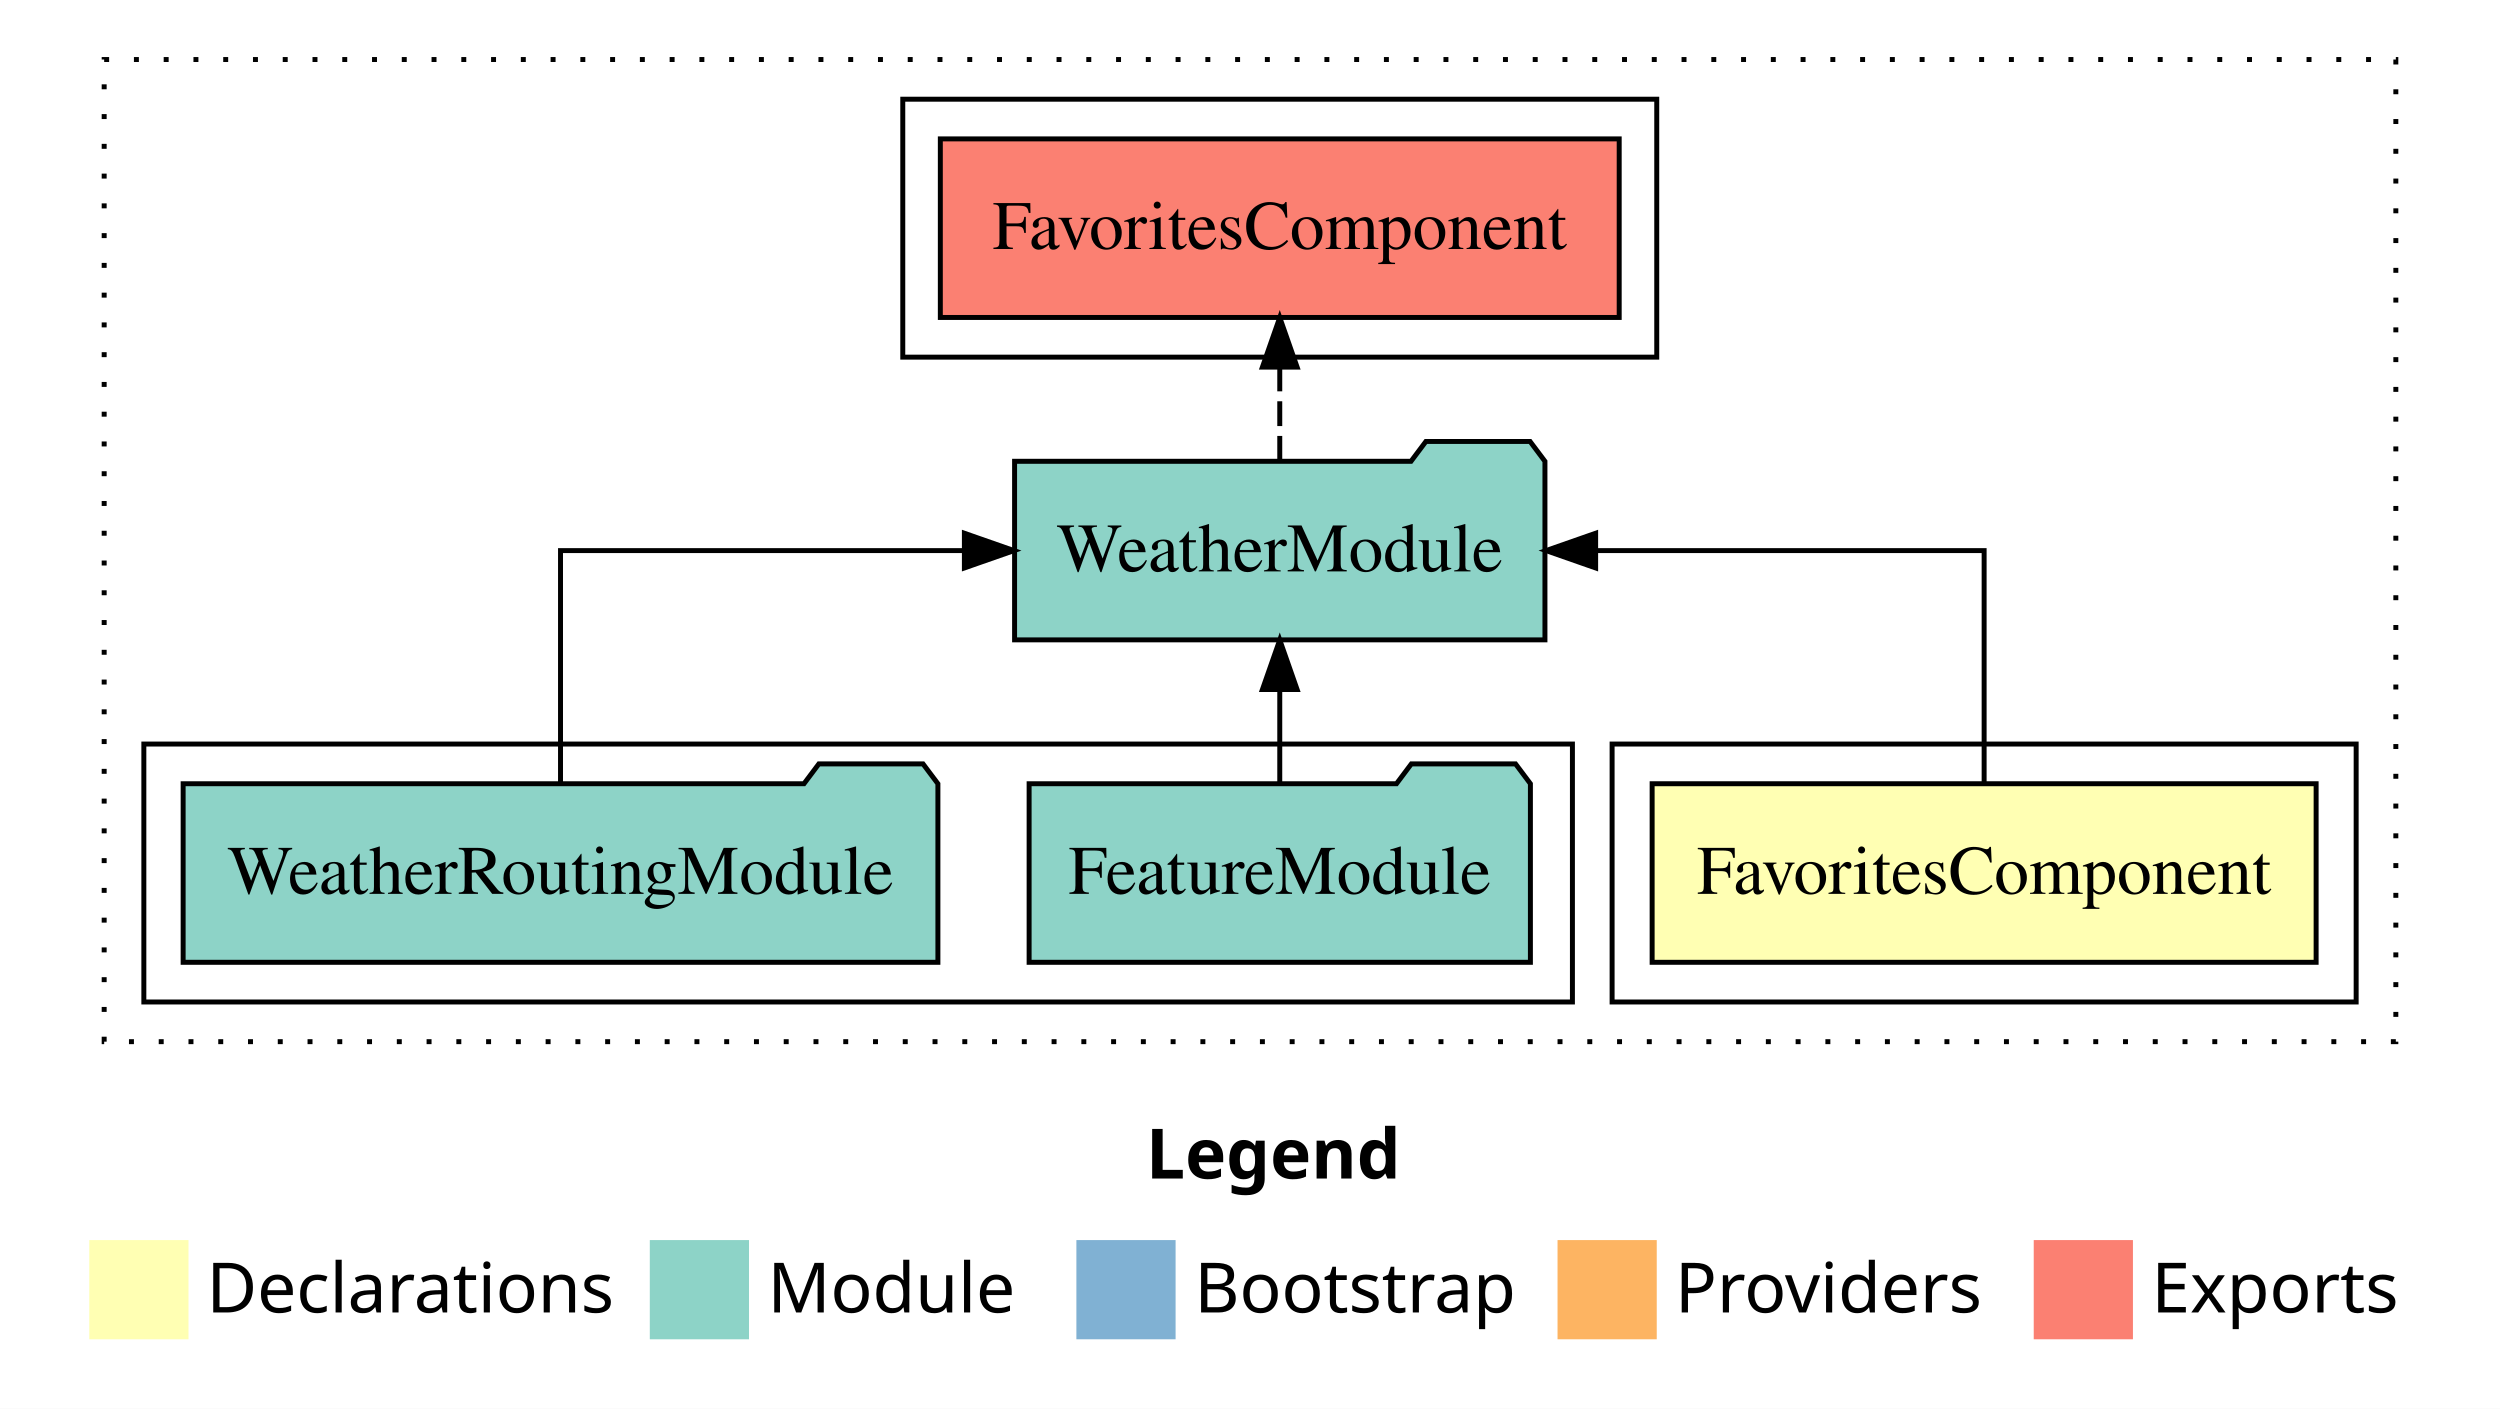
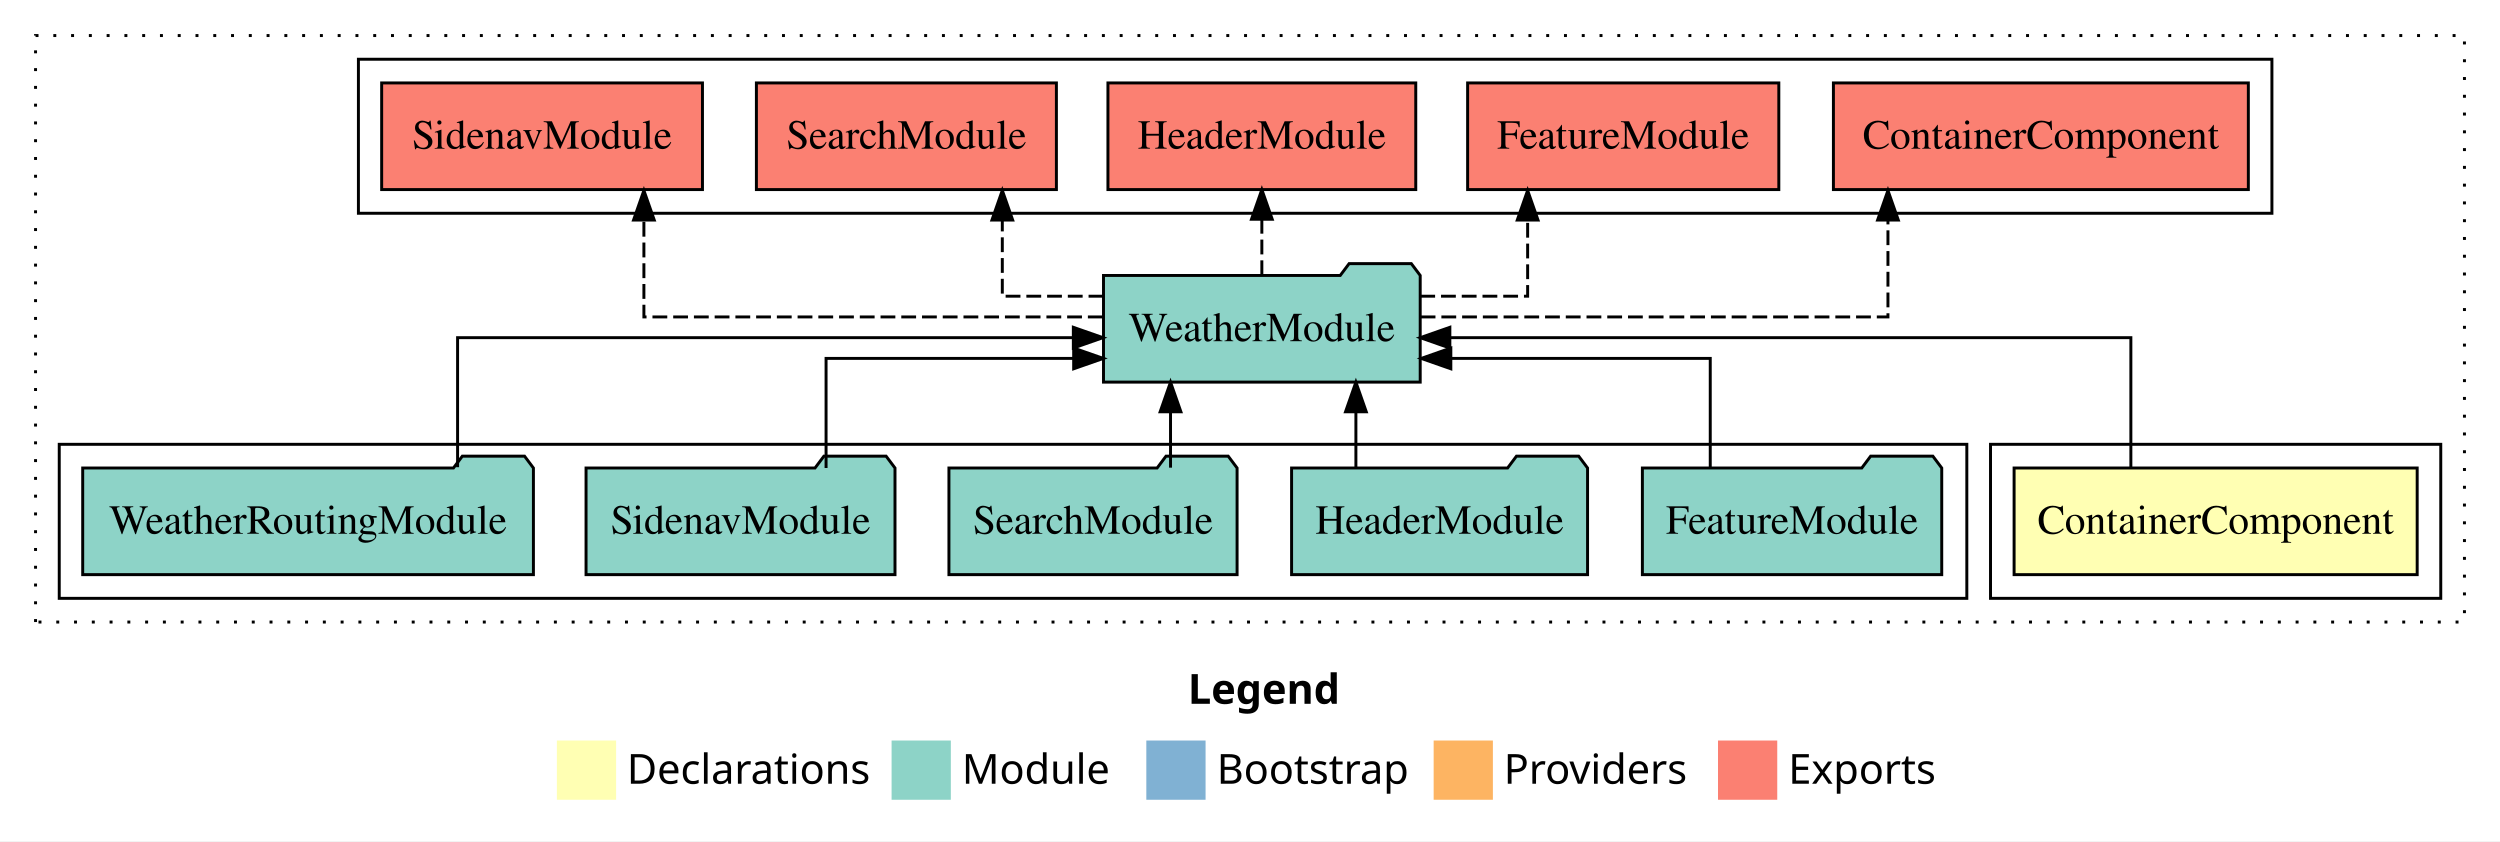
- <svg xmlns="http://www.w3.org/2000/svg" width="504pt" height="284pt" viewBox="0.00 0.00 504.00 284.00">
+ <svg xmlns="http://www.w3.org/2000/svg" width="844pt" height="284pt" viewBox="0.00 0.00 844.00 284.00">
  <g id="graph0" class="graph" transform="scale(1 1) rotate(0) translate(4 280)">
-     <polygon fill="white" stroke="transparent" points="-4,4 -4,-280 500,-280 500,4 -4,4" />
-     <text text-anchor="start" x="227.01" y="-42.4" font-family="sans-serif" font-weight="bold" font-size="14.00">Legend</text>
-     <polygon fill="#ffffb3" stroke="transparent" points="14,-10 14,-30 34,-30 34,-10 14,-10" />
-     <text text-anchor="start" x="37.63" y="-15.4" font-family="sans-serif" font-size="14.00">  Declarations</text>
-     <polygon fill="#8dd3c7" stroke="transparent" points="127,-10 127,-30 147,-30 147,-10 127,-10" />
-     <text text-anchor="start" x="150.73" y="-15.4" font-family="sans-serif" font-size="14.00">  Module</text>
-     <polygon fill="#80b1d3" stroke="transparent" points="213,-10 213,-30 233,-30 233,-10 213,-10" />
-     <text text-anchor="start" x="236.78" y="-15.4" font-family="sans-serif" font-size="14.00">  Bootstrap</text>
-     <polygon fill="#fdb462" stroke="transparent" points="310,-10 310,-30 330,-30 330,-10 310,-10" />
-     <text text-anchor="start" x="333.67" y="-15.4" font-family="sans-serif" font-size="14.00">  Providers</text>
-     <polygon fill="#fb8072" stroke="transparent" points="406,-10 406,-30 426,-30 426,-10 406,-10" />
-     <text text-anchor="start" x="429.73" y="-15.4" font-family="sans-serif" font-size="14.00">  Exports</text>
+     <polygon fill="white" stroke="transparent" points="-4,4 -4,-280 840,-280 840,4 -4,4" />
+     <text text-anchor="start" x="397.01" y="-42.4" font-family="sans-serif" font-weight="bold" font-size="14.00">Legend</text>
+     <polygon fill="#ffffb3" stroke="transparent" points="184,-10 184,-30 204,-30 204,-10 184,-10" />
+     <text text-anchor="start" x="207.63" y="-15.4" font-family="sans-serif" font-size="14.00">  Declarations</text>
+     <polygon fill="#8dd3c7" stroke="transparent" points="297,-10 297,-30 317,-30 317,-10 297,-10" />
+     <text text-anchor="start" x="320.73" y="-15.4" font-family="sans-serif" font-size="14.00">  Module</text>
+     <polygon fill="#80b1d3" stroke="transparent" points="383,-10 383,-30 403,-30 403,-10 383,-10" />
+     <text text-anchor="start" x="406.78" y="-15.4" font-family="sans-serif" font-size="14.00">  Bootstrap</text>
+     <polygon fill="#fdb462" stroke="transparent" points="480,-10 480,-30 500,-30 500,-10 480,-10" />
+     <text text-anchor="start" x="503.67" y="-15.4" font-family="sans-serif" font-size="14.00">  Providers</text>
+     <polygon fill="#fb8072" stroke="transparent" points="576,-10 576,-30 596,-30 596,-10 576,-10" />
+     <text text-anchor="start" x="599.73" y="-15.4" font-family="sans-serif" font-size="14.00">  Exports</text>
    <g id="clust1" class="cluster">
-       <polygon fill="none" stroke="black" stroke-dasharray="1,5" points="17,-70 17,-268 479,-268 479,-70 17,-70" />
+       <polygon fill="none" stroke="black" stroke-dasharray="1,5" points="8,-70 8,-268 828,-268 828,-70 8,-70" />
+     </g>
+     <g id="clust5" class="cluster">
+       <polygon fill="none" stroke="black" points="117,-208 117,-260 763,-260 763,-208 117,-208" />
    </g>
    <g id="clust2" class="cluster">
-       <polygon fill="none" stroke="black" points="321,-78 321,-130 471,-130 471,-78 321,-78" />
-     </g>
-     <g id="clust5" class="cluster">
-       <polygon fill="none" stroke="black" points="178,-208 178,-260 330,-260 330,-208 178,-208" />
+       <polygon fill="none" stroke="black" points="668,-78 668,-130 820,-130 820,-78 668,-78" />
    </g>
    <g id="clust4" class="cluster">
-       <polygon fill="none" stroke="black" points="25,-78 25,-130 313,-130 313,-78 25,-78" />
+       <polygon fill="none" stroke="black" points="16,-78 16,-130 660,-130 660,-78 16,-78" />
    </g>
    <g id="node1" class="node">
-       <polygon fill="#ffffb3" stroke="black" points="462.93,-122 329.07,-122 329.07,-86 462.93,-86 462.93,-122" />
-       <text text-anchor="middle" x="396" y="-99.8" font-family="Times,serif" font-size="14.00">FavoritesComponent</text>
+       <polygon fill="#ffffb3" stroke="black" points="812.04,-122 675.96,-122 675.96,-86 812.04,-86 812.04,-122" />
+       <text text-anchor="middle" x="744" y="-99.8" font-family="Times,serif" font-size="14.00">ContainerComponent</text>
    </g>
    <g id="node2" class="node">
-       <polygon fill="#8dd3c7" stroke="black" points="307.46,-187 304.46,-191 283.46,-191 280.46,-187 200.54,-187 200.54,-151 307.46,-151 307.46,-187" />
-       <text text-anchor="middle" x="254" y="-164.8" font-family="Times,serif" font-size="14.00">WeatherModule</text>
+       <polygon fill="#8dd3c7" stroke="black" points="475.46,-187 472.46,-191 451.46,-191 448.46,-187 368.54,-187 368.54,-151 475.46,-151 475.46,-187" />
+       <text text-anchor="middle" x="422" y="-164.8" font-family="Times,serif" font-size="14.00">WeatherModule</text>
    </g>
    <g id="edge1" class="edge">
-       <path fill="none" stroke="black" d="M396,-122.11C396,-141.34 396,-169 396,-169 396,-169 317.68,-169 317.68,-169" />
-       <polygon fill="black" stroke="black" points="317.68,-165.5 307.68,-169 317.68,-172.5 317.68,-165.5" />
+       <path fill="none" stroke="black" d="M715.38,-122.27C715.38,-140.56 715.38,-166 715.38,-166 715.38,-166 485.47,-166 485.47,-166" />
+       <polygon fill="black" stroke="black" points="485.47,-162.5 475.47,-166 485.47,-169.5 485.47,-162.5" />
+     </g>
+     <g id="node8" class="node">
+       <polygon fill="#fb8072" stroke="black" points="755.04,-252 614.96,-252 614.96,-216 755.04,-216 755.04,-252" />
+       <text text-anchor="middle" x="685" y="-229.8" font-family="Times,serif" font-size="14.00">ContainerComponent </text>
+     </g>
+     <g id="edge7" class="edge">
+       <path fill="none" stroke="black" stroke-dasharray="5,2" d="M475.61,-173C538.23,-173 633.37,-173 633.37,-173 633.37,-173 633.37,-205.7 633.37,-205.7" />
+       <polygon fill="black" stroke="black" points="629.87,-205.7 633.37,-215.7 636.87,-205.7 629.87,-205.7" />
+     </g>
+     <g id="node9" class="node">
+       <polygon fill="#fb8072" stroke="black" points="596.53,-252 491.47,-252 491.47,-216 596.53,-216 596.53,-252" />
+       <text text-anchor="middle" x="544" y="-229.8" font-family="Times,serif" font-size="14.00">FeatureModule </text>
+     </g>
+     <g id="edge8" class="edge">
+       <path fill="none" stroke="black" stroke-dasharray="5,2" d="M475.49,-180C494.71,-180 511.73,-180 511.73,-180 511.73,-180 511.73,-205.72 511.73,-205.72" />
+       <polygon fill="black" stroke="black" points="508.23,-205.72 511.73,-215.72 515.23,-205.72 508.23,-205.72" />
+     </g>
+     <g id="node10" class="node">
+       <polygon fill="#fb8072" stroke="black" points="473.96,-252 370.04,-252 370.04,-216 473.96,-216 473.96,-252" />
+       <text text-anchor="middle" x="422" y="-229.8" font-family="Times,serif" font-size="14.00">HeaderModule </text>
+     </g>
+     <g id="edge9" class="edge">
+       <path fill="none" stroke="black" stroke-dasharray="5,2" d="M422,-187.11C422,-187.11 422,-205.99 422,-205.99" />
+       <polygon fill="black" stroke="black" points="418.5,-205.99 422,-215.99 425.5,-205.99 418.5,-205.99" />
+     </g>
+     <g id="node11" class="node">
+       <polygon fill="#fb8072" stroke="black" points="352.64,-252 251.36,-252 251.36,-216 352.64,-216 352.64,-252" />
+       <text text-anchor="middle" x="302" y="-229.8" font-family="Times,serif" font-size="14.00">SearchModule </text>
+     </g>
+     <g id="edge10" class="edge">
+       <path fill="none" stroke="black" stroke-dasharray="5,2" d="M368.5,-180C350.26,-180 334.38,-180 334.38,-180 334.38,-180 334.38,-205.72 334.38,-205.72" />
+       <polygon fill="black" stroke="black" points="330.88,-205.72 334.38,-215.72 337.88,-205.72 330.88,-205.72" />
+     </g>
+     <g id="node12" class="node">
+       <polygon fill="#fb8072" stroke="black" points="233.15,-252 124.85,-252 124.85,-216 233.15,-216 233.15,-252" />
+       <text text-anchor="middle" x="179" y="-229.8" font-family="Times,serif" font-size="14.00">SidenavModule </text>
+     </g>
+     <g id="edge11" class="edge">
+       <path fill="none" stroke="black" stroke-dasharray="5,2" d="M368.27,-173C306.46,-173 213.38,-173 213.38,-173 213.38,-173 213.38,-205.7 213.38,-205.7" />
+       <polygon fill="black" stroke="black" points="209.88,-205.7 213.38,-215.7 216.88,-205.7 209.88,-205.7" />
+     </g>
+     <g id="node3" class="node">
+       <polygon fill="#8dd3c7" stroke="black" points="651.53,-122 648.53,-126 627.53,-126 624.53,-122 550.47,-122 550.47,-86 651.53,-86 651.53,-122" />
+       <text text-anchor="middle" x="601" y="-99.8" font-family="Times,serif" font-size="14.00">FeatureModule</text>
+     </g>
+     <g id="edge2" class="edge">
+       <path fill="none" stroke="black" d="M573.38,-122.01C573.38,-138.05 573.38,-159 573.38,-159 573.38,-159 485.8,-159 485.8,-159" />
+       <polygon fill="black" stroke="black" points="485.8,-155.5 475.8,-159 485.8,-162.5 485.8,-155.5" />
+     </g>
+     <g id="node4" class="node">
+       <polygon fill="#8dd3c7" stroke="black" points="531.96,-122 528.96,-126 507.96,-126 504.96,-122 432.04,-122 432.04,-86 531.96,-86 531.96,-122" />
+       <text text-anchor="middle" x="482" y="-99.8" font-family="Times,serif" font-size="14.00">HeaderModule</text>
+     </g>
+     <g id="edge3" class="edge">
+       <path fill="none" stroke="black" d="M453.75,-122.11C453.75,-122.11 453.75,-140.99 453.75,-140.99" />
+       <polygon fill="black" stroke="black" points="450.25,-140.99 453.75,-150.99 457.25,-140.99 450.25,-140.99" />
    </g>
    <g id="node5" class="node">
-       <polygon fill="#fb8072" stroke="black" points="322.43,-252 185.57,-252 185.57,-216 322.43,-216 322.43,-252" />
-       <text text-anchor="middle" x="254" y="-229.8" font-family="Times,serif" font-size="14.00">FavoritesComponent </text>
+       <polygon fill="#8dd3c7" stroke="black" points="413.64,-122 410.64,-126 389.64,-126 386.64,-122 316.36,-122 316.36,-86 413.64,-86 413.64,-122" />
+       <text text-anchor="middle" x="365" y="-99.8" font-family="Times,serif" font-size="14.00">SearchModule</text>
    </g>
    <g id="edge4" class="edge">
-       <path fill="none" stroke="black" stroke-dasharray="5,2" d="M254,-187.11C254,-187.11 254,-205.99 254,-205.99" />
-       <polygon fill="black" stroke="black" points="250.5,-205.99 254,-215.99 257.5,-205.99 250.5,-205.99" />
+       <path fill="none" stroke="black" d="M391.17,-122.11C391.17,-122.11 391.17,-140.99 391.17,-140.99" />
+       <polygon fill="black" stroke="black" points="387.67,-140.99 391.17,-150.99 394.67,-140.99 387.67,-140.99" />
    </g>
-     <g id="node3" class="node">
-       <polygon fill="#8dd3c7" stroke="black" points="304.53,-122 301.53,-126 280.53,-126 277.53,-122 203.47,-122 203.47,-86 304.53,-86 304.53,-122" />
-       <text text-anchor="middle" x="254" y="-99.8" font-family="Times,serif" font-size="14.00">FeatureModule</text>
+     <g id="node6" class="node">
+       <polygon fill="#8dd3c7" stroke="black" points="298.15,-122 295.15,-126 274.15,-126 271.15,-122 193.85,-122 193.85,-86 298.15,-86 298.15,-122" />
+       <text text-anchor="middle" x="246" y="-99.8" font-family="Times,serif" font-size="14.00">SidenavModule</text>
    </g>
-     <g id="edge2" class="edge">
-       <path fill="none" stroke="black" d="M254,-122.11C254,-122.11 254,-140.99 254,-140.99" />
-       <polygon fill="black" stroke="black" points="250.5,-140.99 254,-150.99 257.5,-140.99 250.5,-140.99" />
+     <g id="edge5" class="edge">
+       <path fill="none" stroke="black" d="M274.88,-122.01C274.88,-138.05 274.88,-159 274.88,-159 274.88,-159 358.47,-159 358.47,-159" />
+       <polygon fill="black" stroke="black" points="358.47,-162.5 368.47,-159 358.47,-155.5 358.47,-162.5" />
    </g>
-     <g id="node4" class="node">
-       <polygon fill="#8dd3c7" stroke="black" points="185.08,-122 182.08,-126 161.08,-126 158.08,-122 32.92,-122 32.92,-86 185.08,-86 185.08,-122" />
-       <text text-anchor="middle" x="109" y="-99.8" font-family="Times,serif" font-size="14.00">WeatherRoutingModule</text>
+     <g id="node7" class="node">
+       <polygon fill="#8dd3c7" stroke="black" points="176.08,-122 173.08,-126 152.08,-126 149.08,-122 23.92,-122 23.92,-86 176.08,-86 176.08,-122" />
+       <text text-anchor="middle" x="100" y="-99.8" font-family="Times,serif" font-size="14.00">WeatherRoutingModule</text>
    </g>
-     <g id="edge3" class="edge">
-       <path fill="none" stroke="black" d="M109,-122.11C109,-141.34 109,-169 109,-169 109,-169 190.42,-169 190.42,-169" />
-       <polygon fill="black" stroke="black" points="190.42,-172.5 200.42,-169 190.42,-165.5 190.42,-172.5" />
+     <g id="edge6" class="edge">
+       <path fill="none" stroke="black" d="M150.48,-122.27C150.48,-140.56 150.48,-166 150.48,-166 150.48,-166 358.36,-166 358.36,-166" />
+       <polygon fill="black" stroke="black" points="358.36,-169.5 368.36,-166 358.36,-162.5 358.36,-169.5" />
    </g>
  </g>
</svg>
